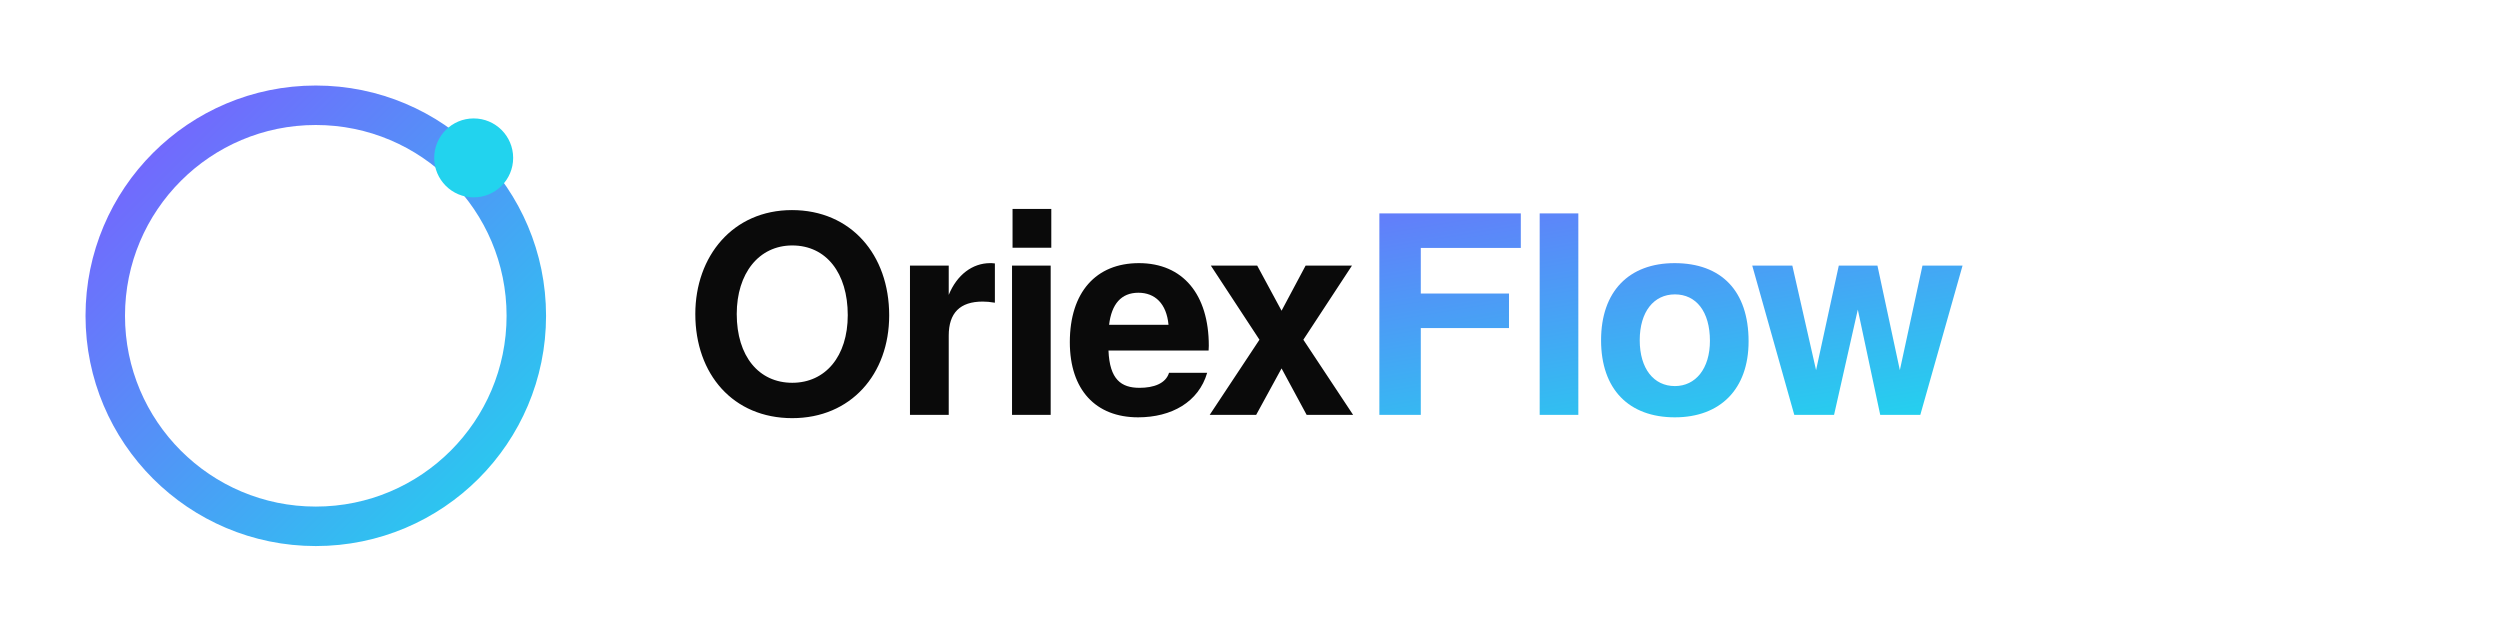
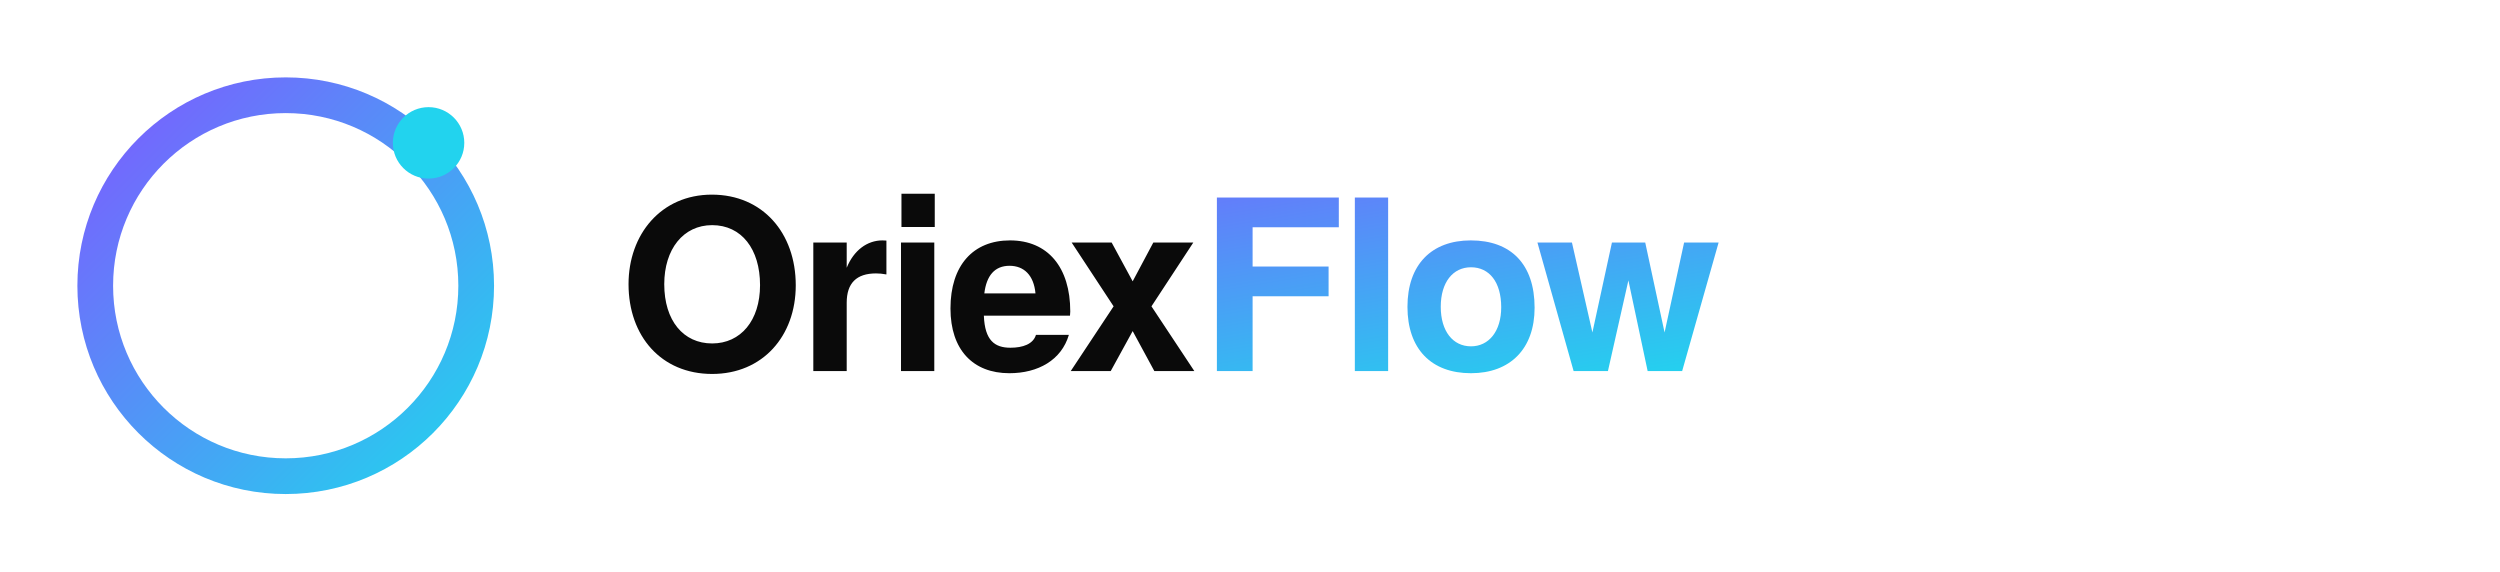
- <svg xmlns="http://www.w3.org/2000/svg" viewBox="0 0 380 96" role="img" aria-label="OriexFlow">
+ <svg xmlns="http://www.w3.org/2000/svg" viewBox="0 0 420 96" role="img" aria-label="OriexFlow">
  <defs>
    <linearGradient id="ofMarkGradL" x1="16" y1="16" x2="80" y2="80" gradientUnits="userSpaceOnUse">
      <stop stop-color="#7c5cff" />
      <stop offset="1" stop-color="#22d3ee" />
    </linearGradient>
    <linearGradient id="ofTextGradL" x1="0" y1="0" x2="1" y2="1">
      <stop stop-color="#7c5cff" />
      <stop offset="1" stop-color="#22d3ee" />
    </linearGradient>
  </defs>
  <g>
    <circle cx="48" cy="48" r="32" fill="none" stroke="url(#ofMarkGradL)" stroke-width="6" stroke-linecap="round" />
    <circle cx="72" cy="24" r="6" fill="#22d3ee" />
  </g>
-   <text x="104" y="48" font-family="'Syncopate','Space Grotesk','Helvetica Neue',system-ui,sans-serif" font-weight="700" font-size="42" letter-spacing="-1" dominant-baseline="middle" fill="#0a0a0a">Oriex<tspan fill="url(#ofTextGradL)">Flow</tspan>
+   <text x="104" y="48" font-family="'Clash Display','Space Grotesk','Helvetica Neue',system-ui,sans-serif" font-weight="700" font-size="40" letter-spacing="-1" dominant-baseline="middle" fill="#0a0a0a">Oriex<tspan fill="url(#ofTextGradL)">Flow</tspan>
  </text>
</svg>
